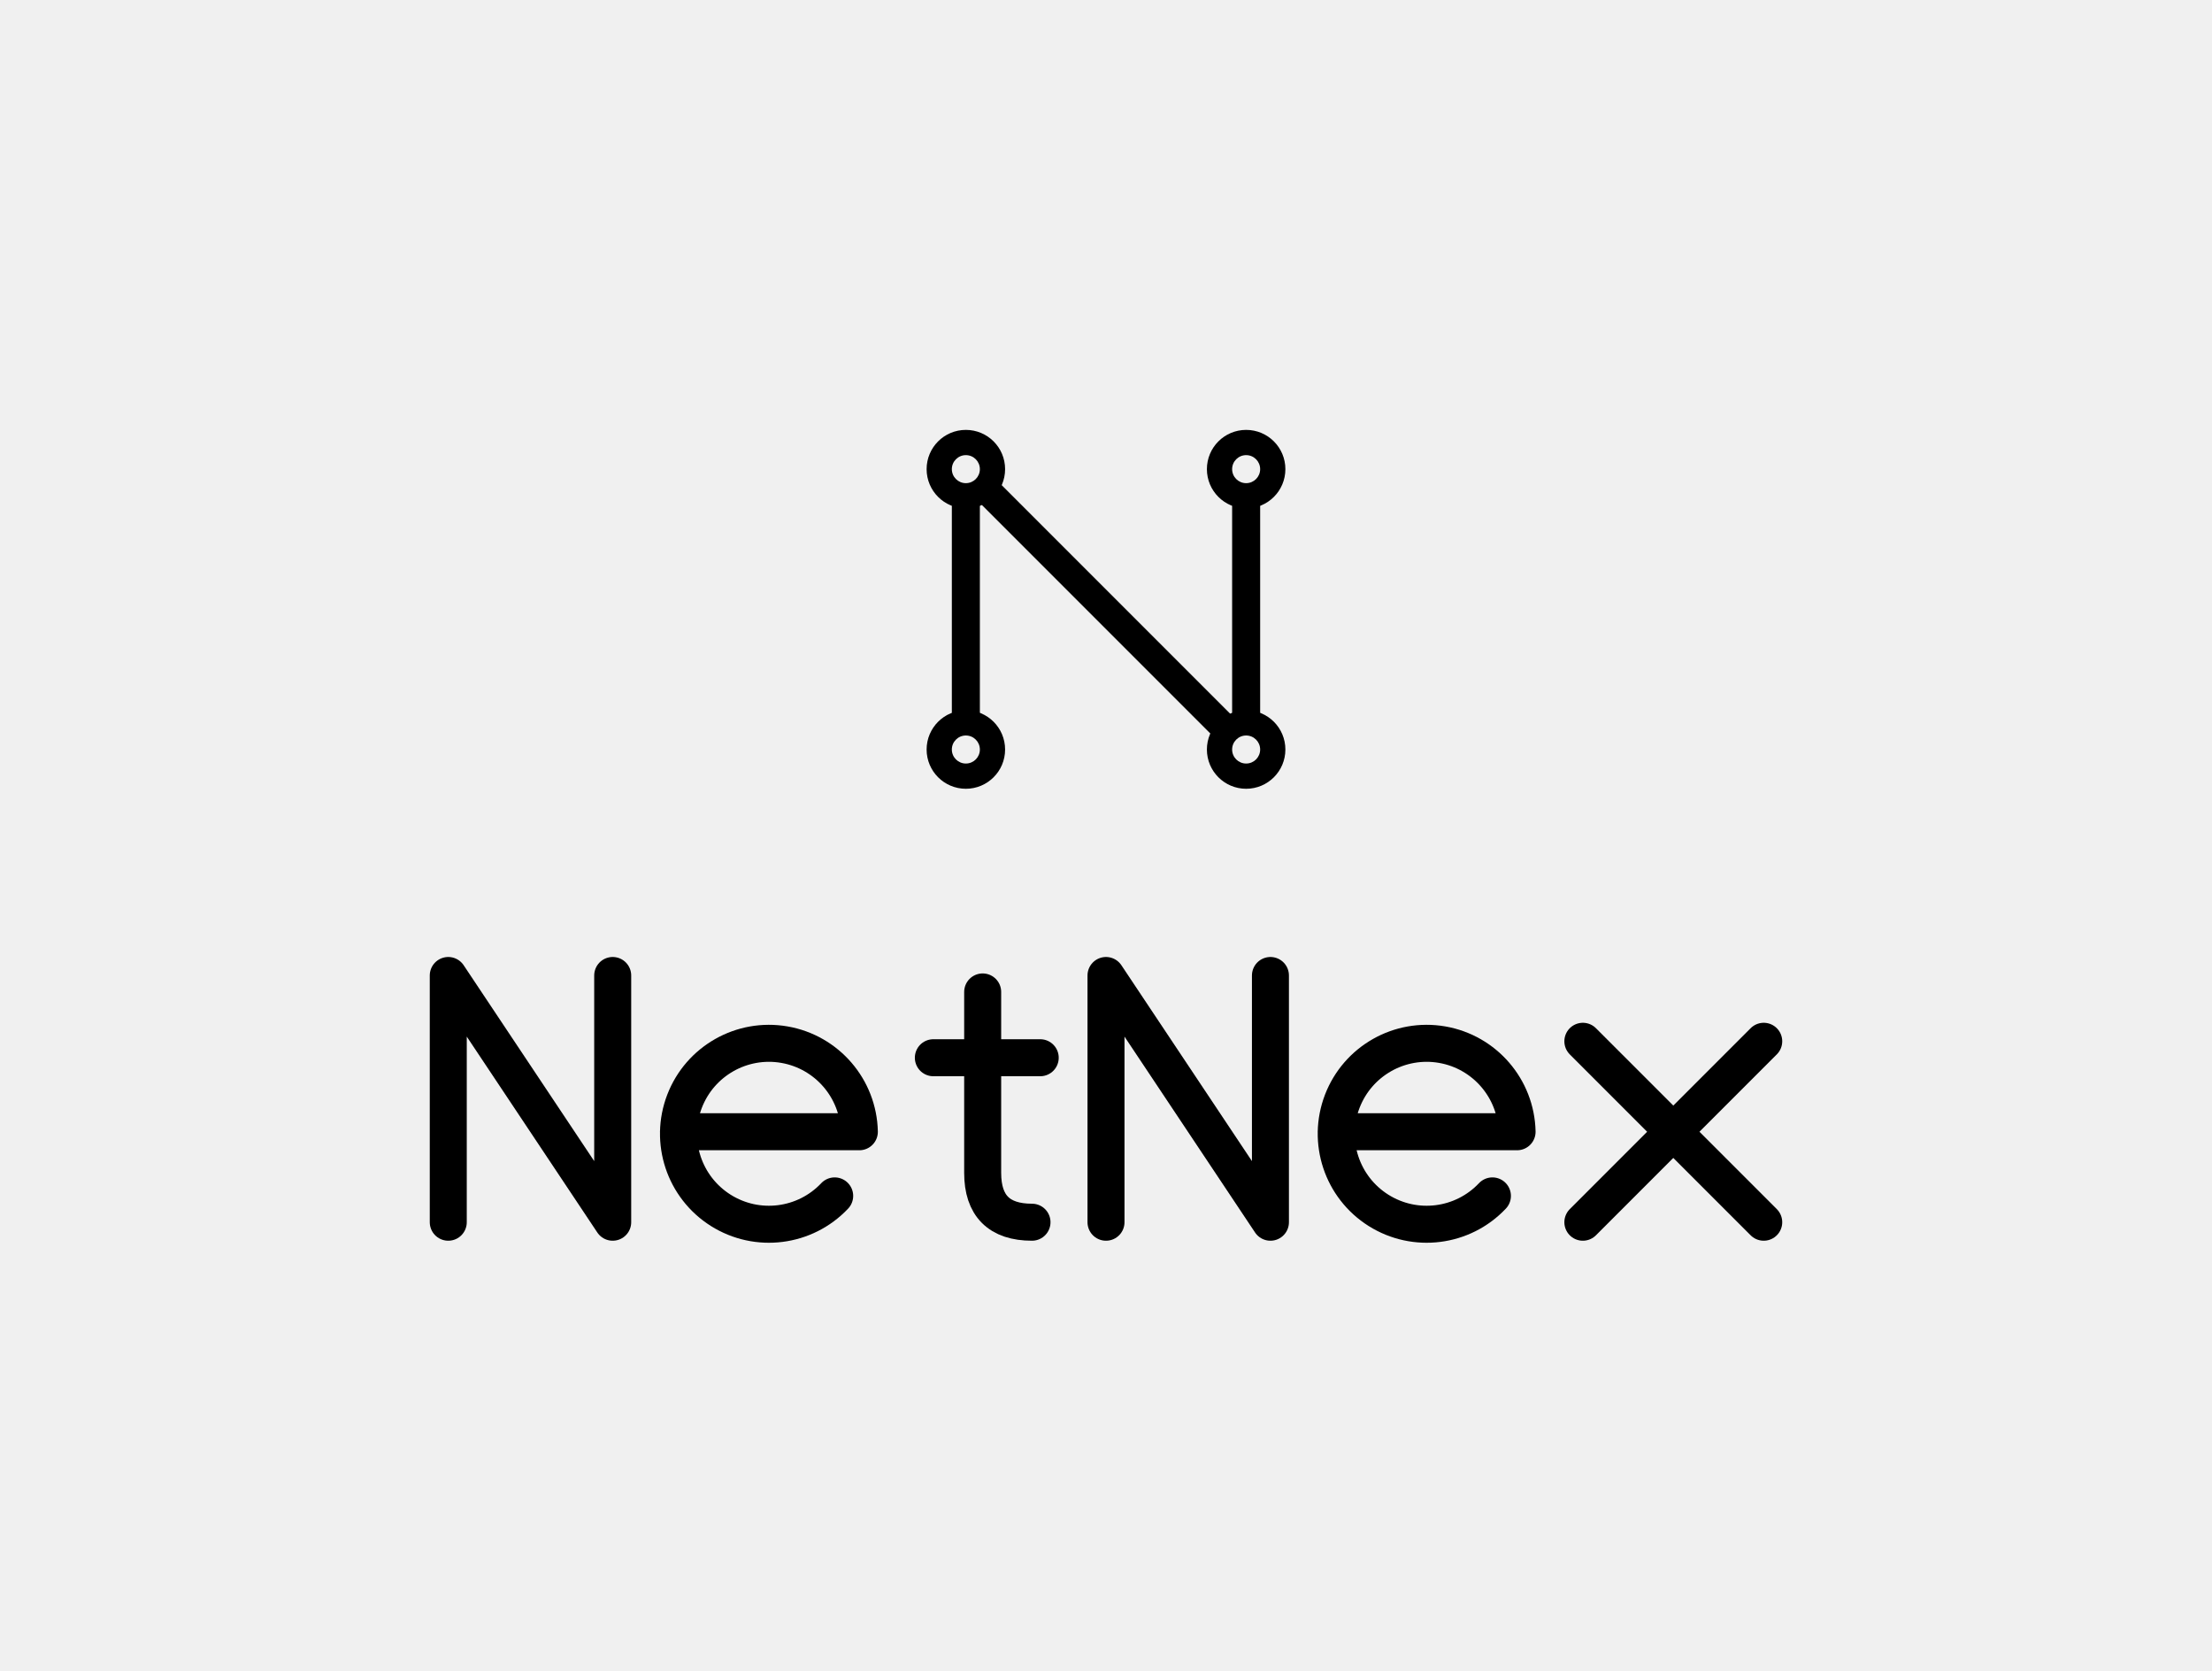
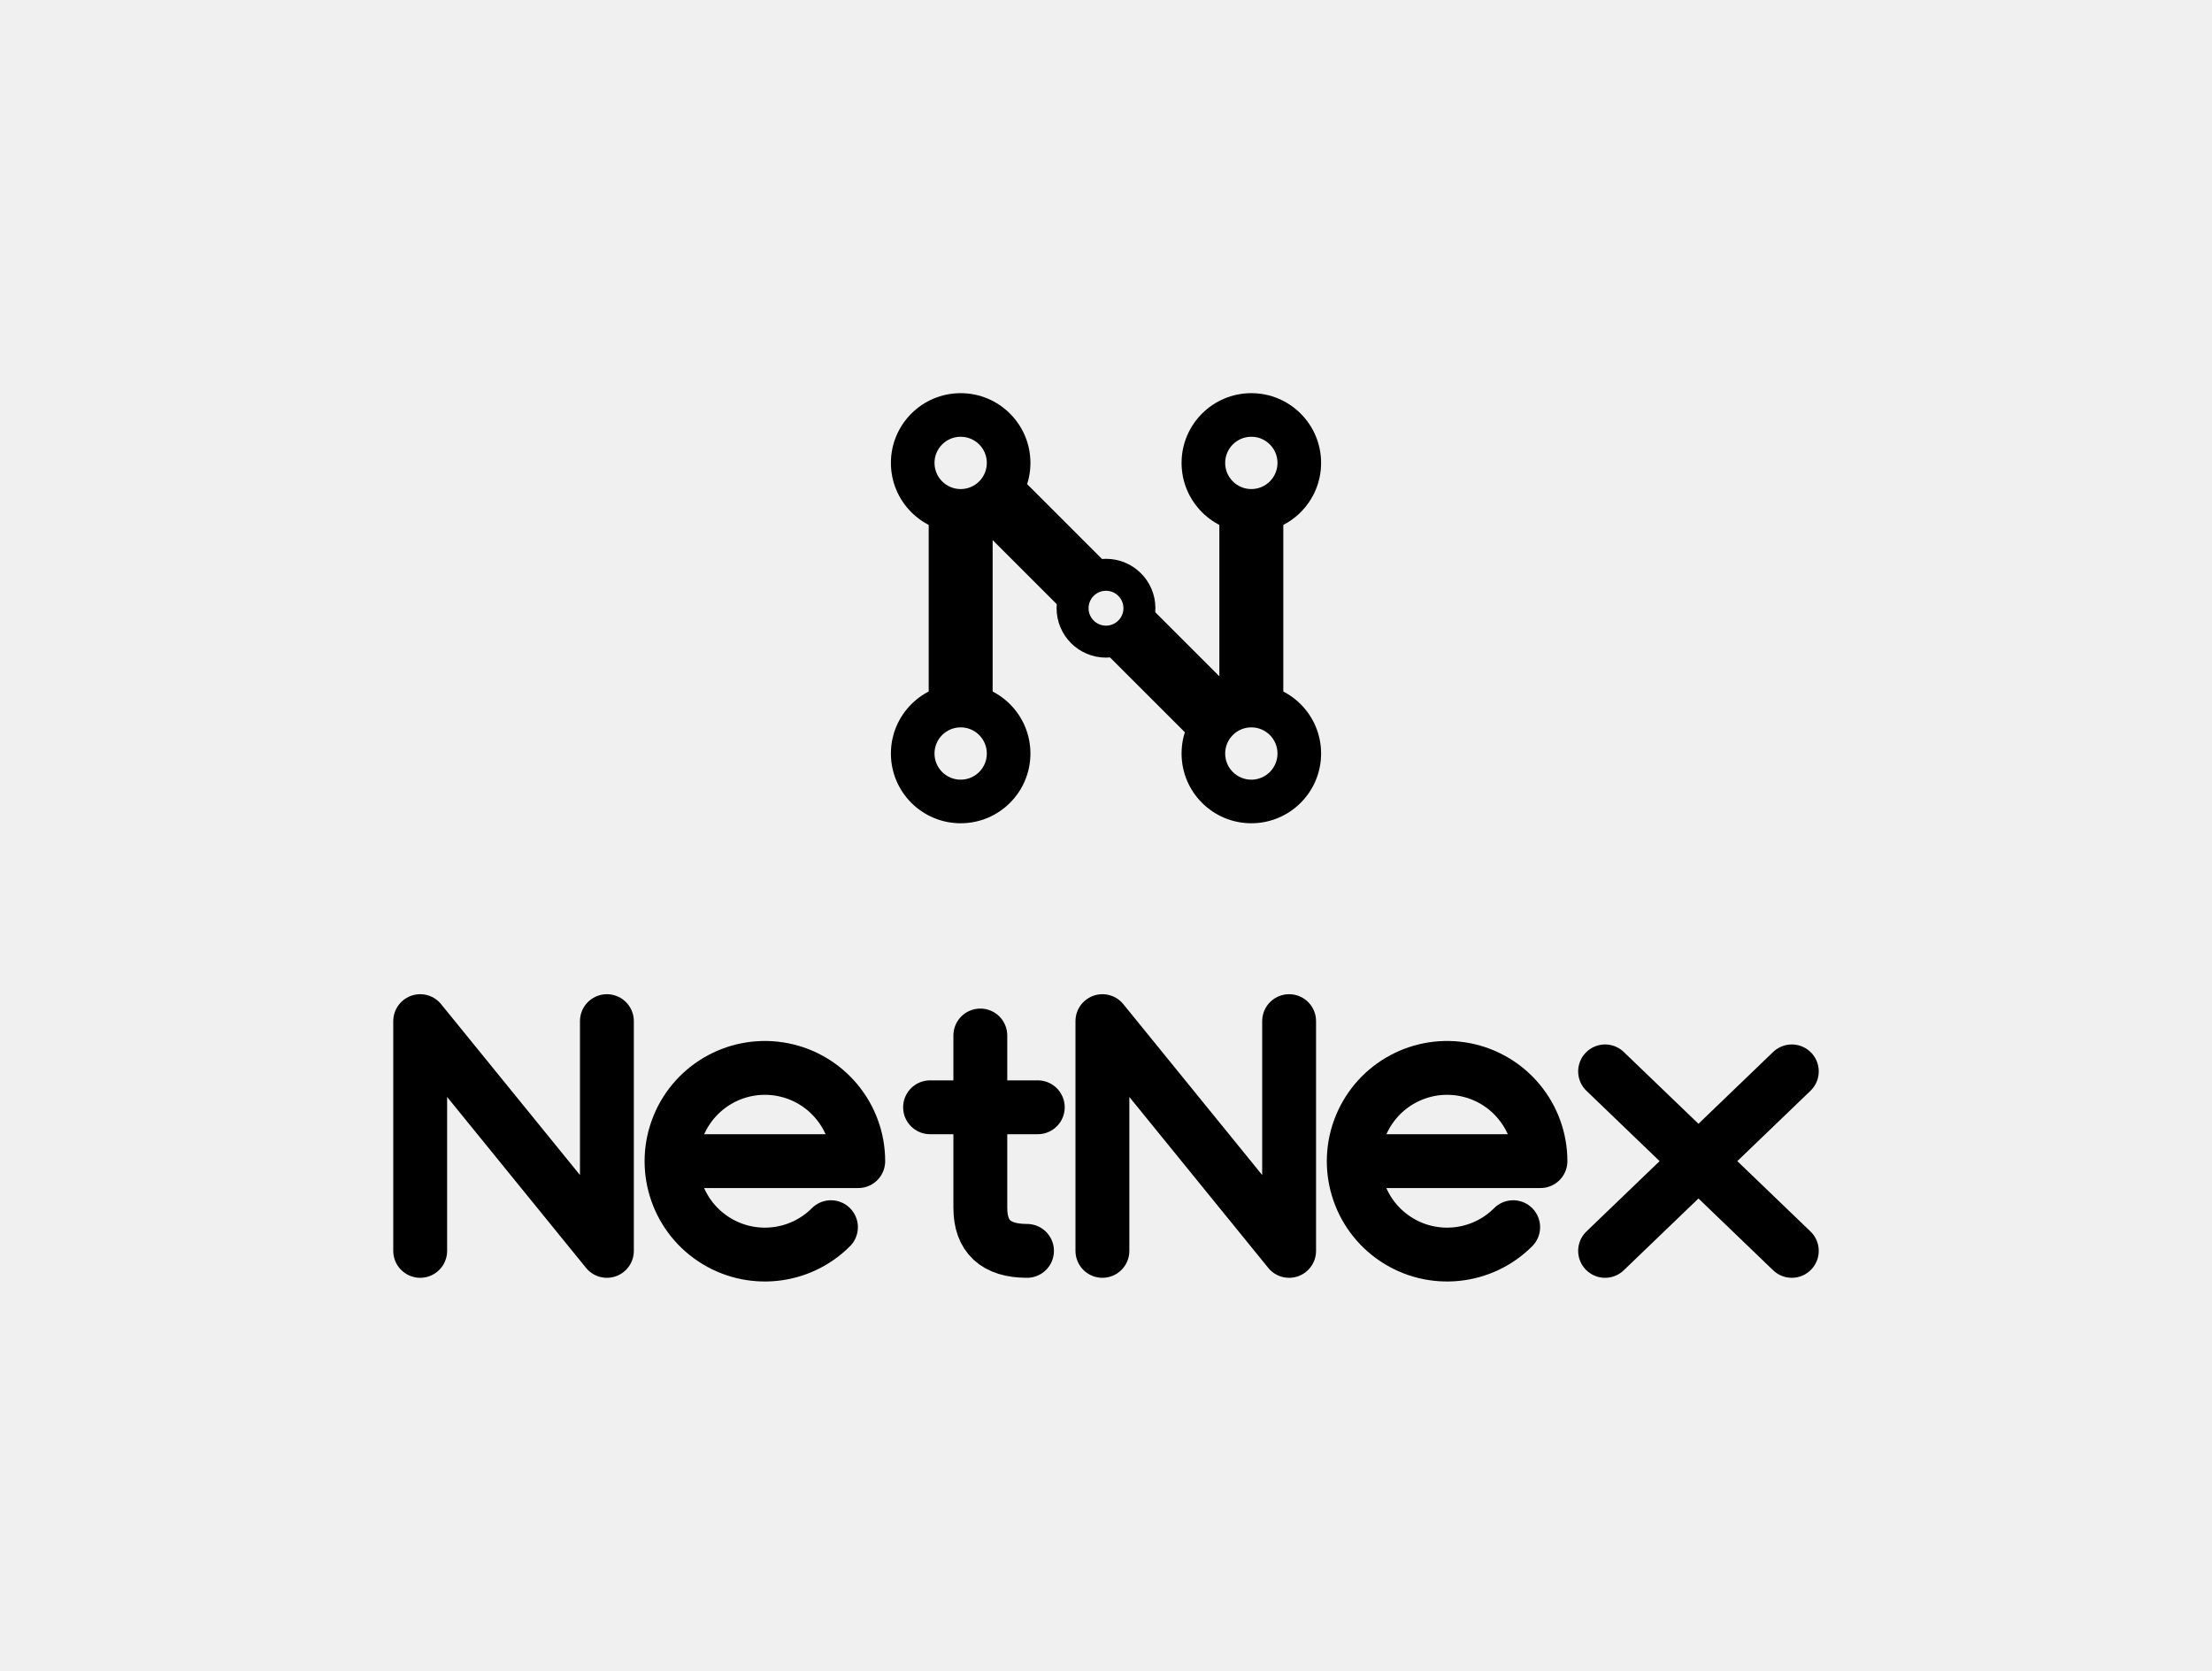
- <svg xmlns="http://www.w3.org/2000/svg" viewBox="0 0 1183.8 893.8" width="1183.8" height="893.8">
+ <svg xmlns="http://www.w3.org/2000/svg" viewBox="0 0 1293.7 977.5" width="1293.7" height="977.5">
  <defs>
-     <mask id="h" maskUnits="userSpaceOnUse" x="-30" y="-30" width="160" height="160">
-       <rect x="-30" y="-30" width="160" height="160" fill="#fff" />
+     <mask id="h" maskUnits="userSpaceOnUse" x="-40" y="-40" width="180" height="180">
+       <rect x="-40" y="-40" width="180" height="180" fill="#fff" />
      <g fill="#000">
-         <circle cx="0" cy="0" r="5" />
-         <circle cx="0" cy="100" r="5" />
-         <circle cx="100" cy="0" r="5" />
-         <circle cx="100" cy="100" r="5" />
+         <circle cx="0" cy="0" r="9" />
+         <circle cx="0" cy="100" r="9" />
+         <circle cx="100" cy="0" r="9" />
+         <circle cx="100" cy="100" r="9" />
+         <circle cx="50" cy="50" r="6" />
      </g>
    </mask>
  </defs>
-   <g transform="translate(516.9 251) scale(1.5)">
+   <g transform="translate(561.85 270.8) scale(1.7)">
    <g mask="url(#h)">
-       <path d="M0 100V0L100 100V0" fill="none" stroke="#000000" stroke-width="10" stroke-linecap="round" stroke-linejoin="round" />
+       <path d="M0 100V0L100 100V0" fill="none" stroke="#000000" stroke-width="22" stroke-linecap="round" stroke-linejoin="round" />
      <g fill="#000000">
-         <circle cx="0" cy="0" r="14" />
-         <circle cx="0" cy="100" r="14" />
-         <circle cx="100" cy="0" r="14" />
-         <circle cx="100" cy="100" r="14" />
+         <circle cx="0" cy="0" r="24" />
+         <circle cx="0" cy="100" r="24" />
+         <circle cx="100" cy="0" r="24" />
+         <circle cx="100" cy="100" r="24" />
+         <circle cx="50" cy="50" r="17" fill="#000000" />
      </g>
    </g>
  </g>
-   <g transform="translate(230 512) scale(2.2)">
-     <g transform="translate(4.5 4.5)" fill="none" stroke="#000000" stroke-width="9" stroke-linecap="round" stroke-linejoin="round">
-       <path d="M0 60V0L40 60V0" transform="translate(0 0)" />
-       <path d="M0 38H44A22 22 0 1 0 38 53.6" transform="translate(56 0)" />
-       <path d="M14 4V48Q14 60 26 60M2 20H28" transform="translate(116 0)" />
-       <path d="M0 60V0L40 60V0" transform="translate(160 0)" />
-       <path d="M0 38H44A22 22 0 1 0 38 53.6" transform="translate(216 0)" />
-       <path d="M0 16L44 60M44 16L0 60" transform="translate(276 0)" />
+   <g transform="translate(230 581.6) scale(2.1)">
+     <g transform="translate(7.5 7.5)" fill="none" stroke="#000000" stroke-width="15" stroke-linecap="round" stroke-linejoin="round">
+       <path d="M0 64V0L52 64V0" transform="translate(0 0)" />
+       <path d="M0 39H52A26 26 0 1 0 44.4 57.4" transform="translate(70 0)" />
+       <path d="M16 4V52Q16 64 29 64M2 24H32" transform="translate(140 0)" />
+       <path d="M0 64V0L52 64V0" transform="translate(190 0)" />
+       <path d="M0 39H52A26 26 0 1 0 44.4 57.4" transform="translate(260 0)" />
+       <path d="M0 14L52 64M52 14L0 64" transform="translate(330 0)" />
    </g>
  </g>
</svg>
